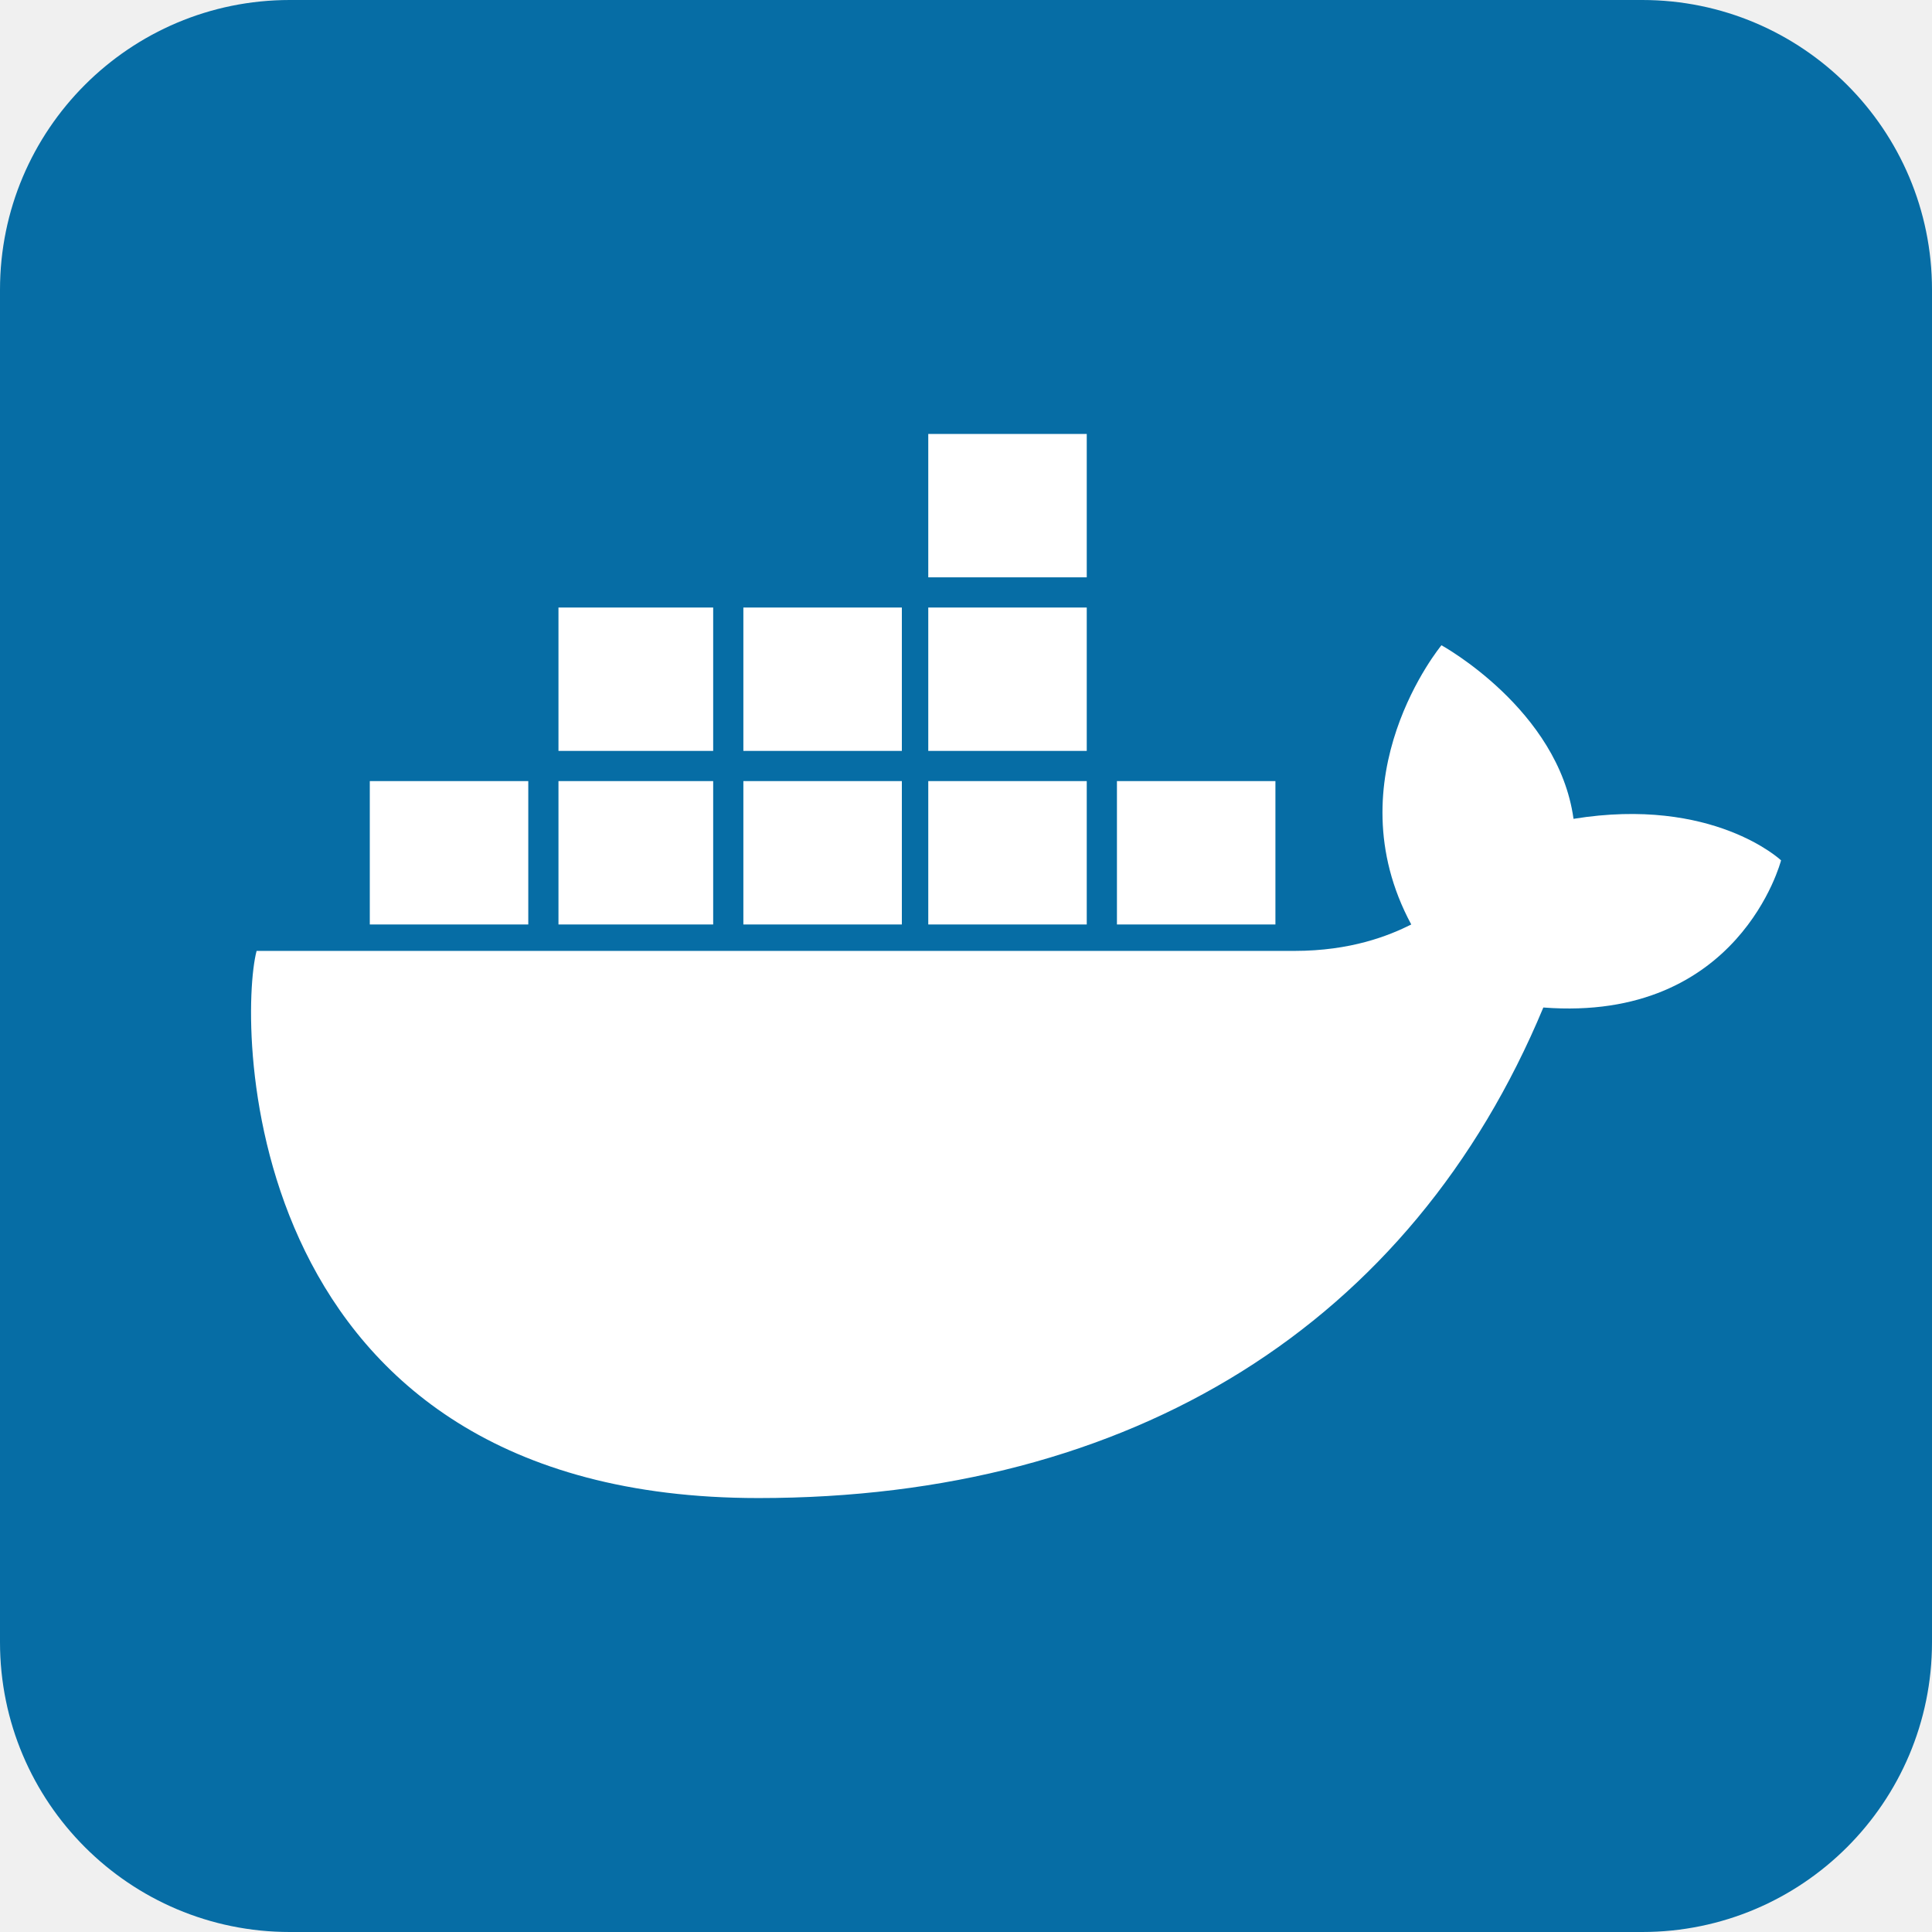
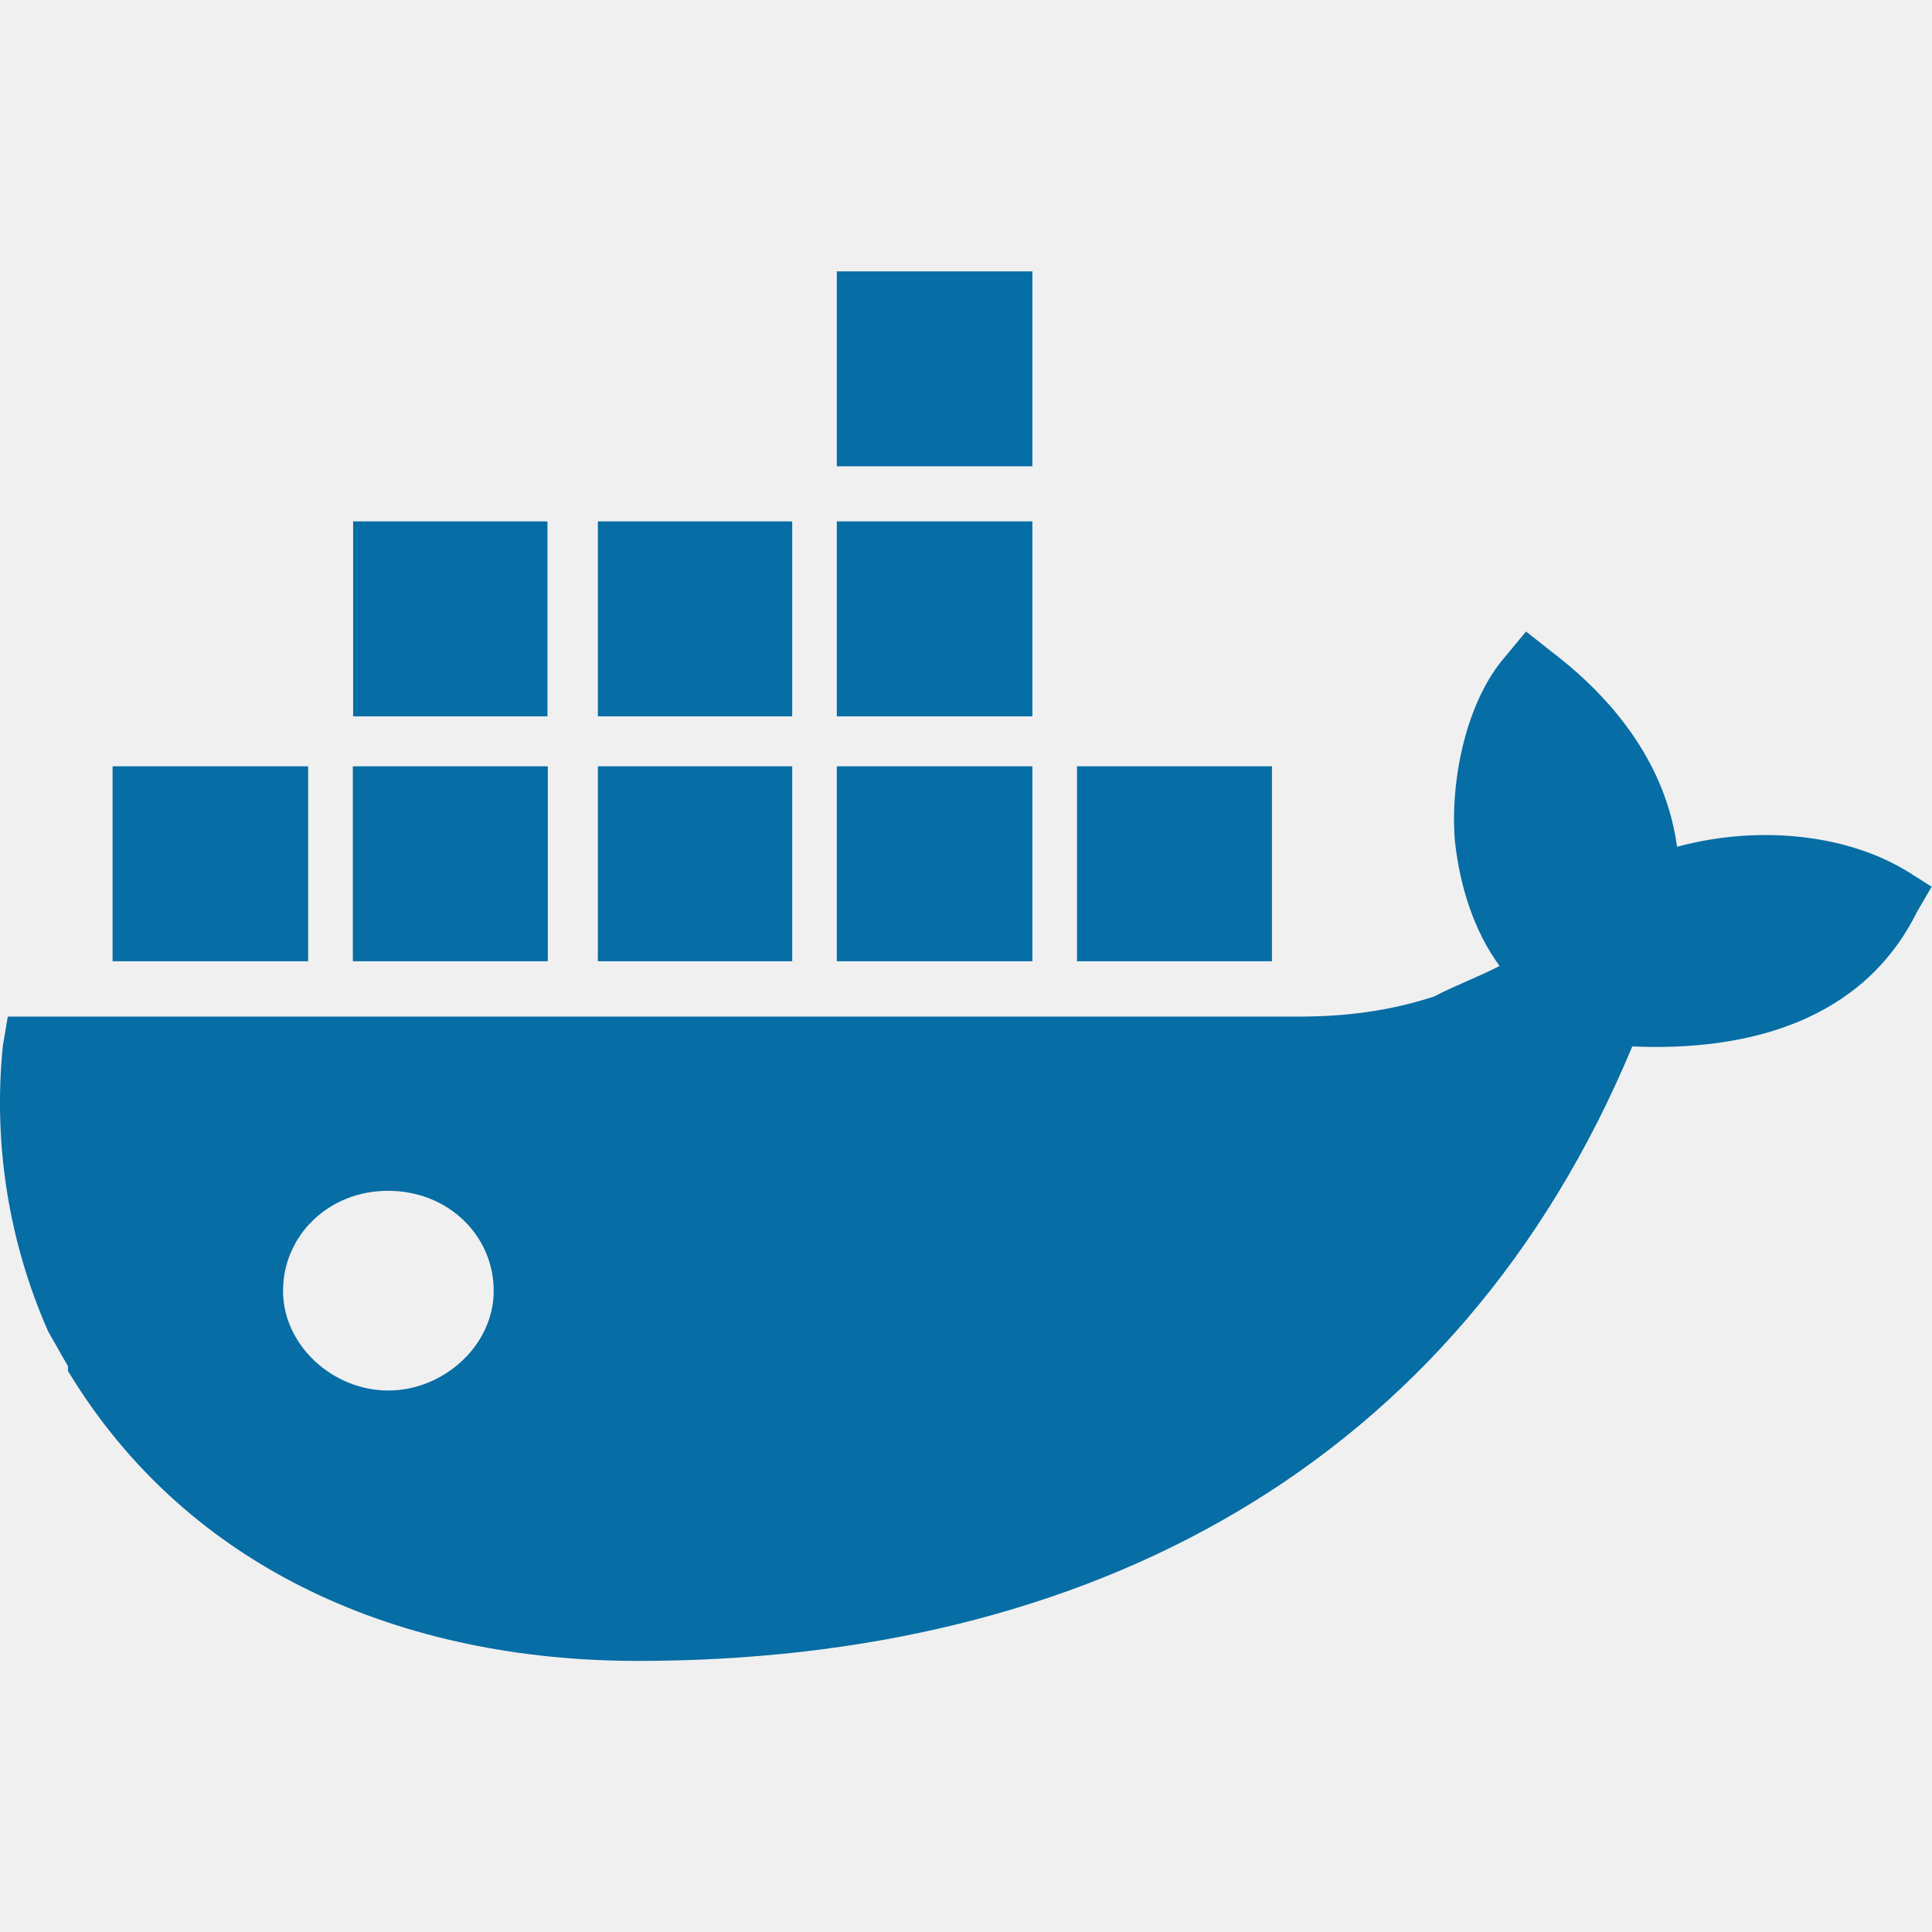
- <svg xmlns="http://www.w3.org/2000/svg" height="512" width="512">
-   <rect width="512" height="512" rx="15%" fill="#066da5" />
-   <path fill="#fff" d="M296 245h42v-38h-42zm-50 0h42v-38h-42zm-49 0h42v-38h-42zm-49 0h41v-38h-41zm-50 0h42v-38H98zm50-46h41v-38h-41zm49 0h42v-38h-42zm49 0h42v-38h-42zm0-46h42v-38h-42zm226 75s-18-17-55-11c-4-29-35-46-35-46s-29 35-8 74c-6 3-16 7-31 7H68c-5 19-5 145 133 145 99 0 173-46 208-130 52 4 63-39 63-39z" />
+ <svg xmlns="http://www.w3.org/2000/svg" width="16" height="16" viewBox="0 0 22 16" fill="none">
+   <path d="M4.419 12.834C3.792 12.834 3.223 12.322 3.223 11.699C3.223 11.075 3.735 10.56 4.419 10.56C5.106 10.56 5.622 11.072 5.622 11.699C5.622 12.322 5.05 12.834 4.423 12.834H4.419ZM19.096 6.636C18.97 5.726 18.409 4.985 17.667 4.42L17.377 4.191L17.144 4.473C16.693 4.985 16.511 5.895 16.567 6.575C16.622 7.091 16.785 7.603 17.076 8C16.84 8.122 16.554 8.229 16.331 8.347C15.809 8.518 15.3 8.576 14.792 8.576H0.089L0.032 8.912C-0.079 10.021 0.098 11.14 0.548 12.16L0.774 12.558V12.611C2.149 14.889 4.594 15.913 7.261 15.913C12.389 15.913 16.593 13.697 18.587 8.916C19.894 8.973 21.212 8.633 21.831 7.38L21.996 7.097L21.724 6.925C20.979 6.47 19.962 6.41 19.11 6.639L19.092 6.642L19.096 6.636ZM11.756 5.726H9.529V7.946H11.756V5.726ZM11.756 2.937H9.529V5.157H11.756V2.937ZM11.756 0.09H9.529V2.31H11.756V0.09ZM14.477 5.726H12.264V7.946H14.484V5.726H14.477ZM6.231 5.726H4.018V7.946H6.238V5.726H6.231ZM9.006 5.726H6.808V7.946H9.021V5.726H9.006ZM3.481 5.726H1.282V7.946H3.509V5.726H3.481ZM9.006 2.937H6.808V5.157H9.021V2.94L9.006 2.937ZM6.216 2.937H4.021V5.157H6.234V2.94L6.22 2.937H6.216Z" fill="#066DA5" />
</svg>
